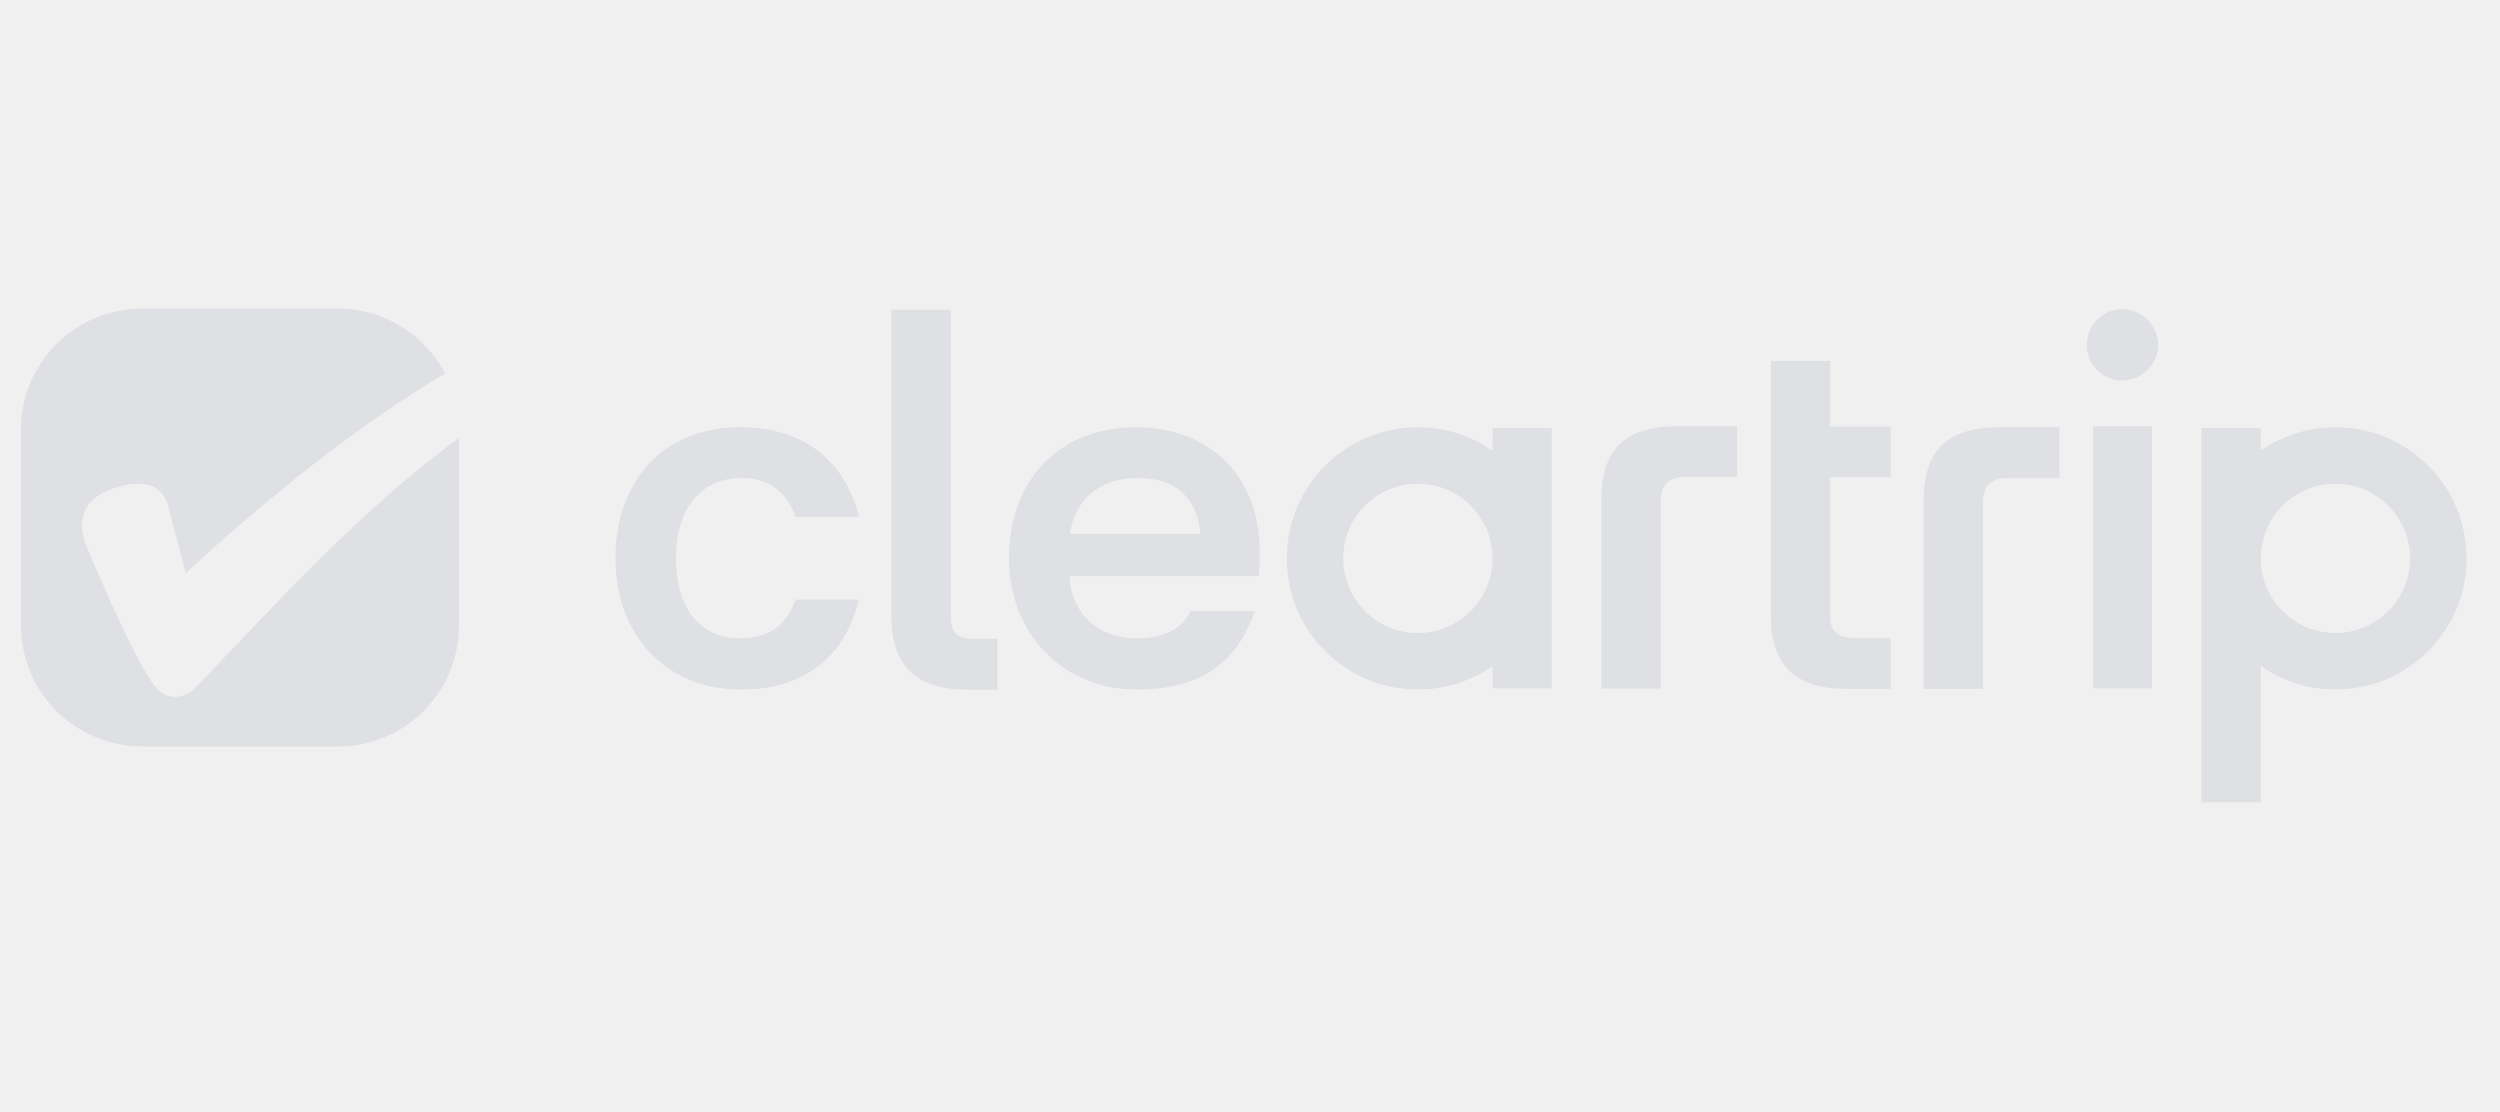
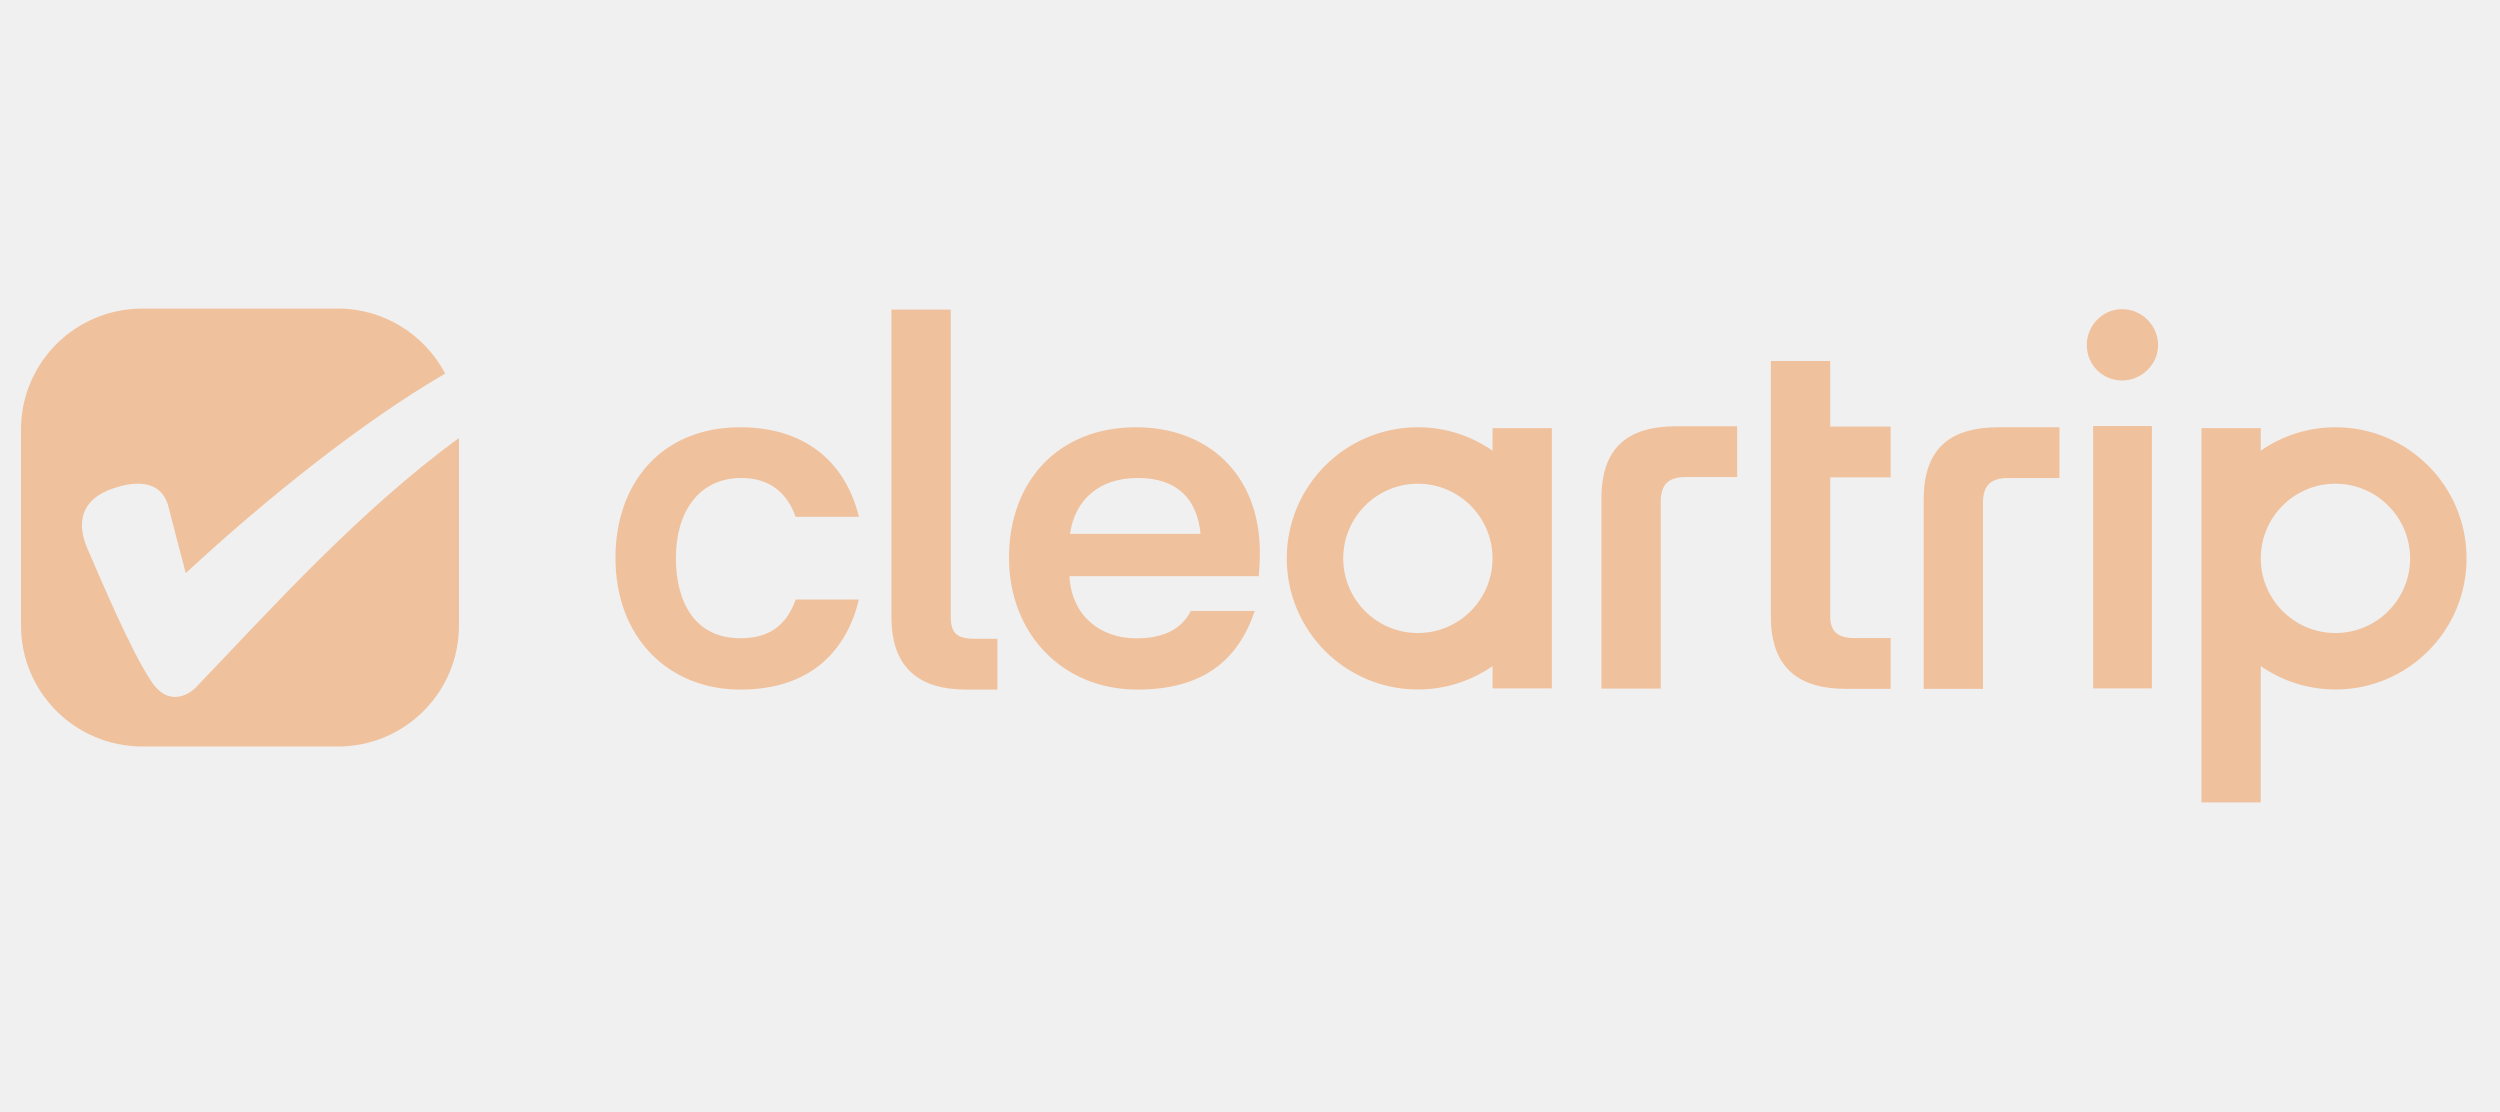
<svg xmlns="http://www.w3.org/2000/svg" width="72" height="32" viewBox="0 0 72 32" fill="none">
  <g clip-path="url(#clip0_1763_7944)">
-     <path d="M67.261 12.305C69.347 12.305 71.037 13.995 71.037 16.081C71.037 18.167 69.347 19.857 67.261 19.857C66.463 19.857 65.722 19.607 65.11 19.184V23.109H63.402V12.33H65.11V12.979C65.72 12.555 66.46 12.305 67.261 12.305ZM9.735 8.887C11.065 8.887 12.231 9.641 12.822 10.759C10.442 12.139 7.633 14.389 5.35 16.507C5.235 16.081 4.857 14.618 4.857 14.618C4.66 13.781 3.839 13.829 3.101 14.126C2.362 14.437 2.197 15.046 2.51 15.784C2.905 16.688 3.775 18.758 4.35 19.611C4.547 19.908 4.761 20.071 5.039 20.071C5.269 20.071 5.483 19.956 5.646 19.793C7.864 17.477 10.343 14.717 13.218 12.615V18.018C13.218 19.94 11.656 21.499 9.735 21.499H4.104C2.165 21.499 0.606 19.938 0.605 18.018V12.369C0.605 10.447 2.165 8.887 4.104 8.887H9.735ZM21.322 12.305C23.028 12.305 24.309 13.158 24.737 14.883H22.913C22.667 14.177 22.143 13.766 21.355 13.766C20.106 13.766 19.466 14.768 19.466 16.065C19.466 17.363 20.025 18.381 21.322 18.381C22.11 18.381 22.637 18.053 22.915 17.266H24.737C24.392 18.694 23.392 19.86 21.322 19.86C19.253 19.86 17.725 18.365 17.725 16.065C17.725 13.947 19.022 12.305 21.322 12.305ZM27.382 17.774C27.382 18.267 27.596 18.398 28.088 18.398H28.727V19.86H27.823C26.51 19.86 25.673 19.269 25.673 17.774V8.916H27.382V17.774ZM32.72 12.305C34.741 12.305 36.284 13.618 36.284 15.918V15.92C36.284 16.067 36.284 16.233 36.252 16.594H30.799C30.863 17.744 31.701 18.384 32.72 18.384C33.492 18.384 34.019 18.137 34.297 17.595H36.137C35.661 19.007 34.658 19.86 32.754 19.86C30.601 19.86 29.059 18.248 29.059 16.065C29.059 13.883 30.454 12.305 32.72 12.305ZM40.835 12.305C41.633 12.305 42.374 12.555 42.985 12.979V12.33H44.693V19.825H42.985V19.184C42.376 19.607 41.635 19.857 40.835 19.857C38.749 19.857 37.059 18.167 37.059 16.081C37.059 13.995 38.749 12.305 40.835 12.305ZM52.71 12.284H54.45V13.747H52.71V17.753C52.71 18.213 52.956 18.377 53.416 18.377H54.45V19.839H53.17C51.739 19.839 51.001 19.181 51.001 17.753V10.396H52.71V12.284ZM59.312 13.768H57.816C57.325 13.768 57.11 13.998 57.11 14.474V19.839H55.402V14.391C55.403 12.944 56.126 12.305 57.57 12.305H59.312V13.768ZM50.03 13.739H48.535C48.043 13.739 47.829 13.969 47.829 14.445V19.831H46.121V14.362C46.121 12.916 46.845 12.277 48.289 12.276H50.03V13.739ZM61.975 19.826H60.282V12.271H61.975V19.826ZM40.835 13.931C39.648 13.931 38.685 14.895 38.685 16.081C38.685 17.268 39.646 18.231 40.835 18.231C42.022 18.231 42.985 17.268 42.985 16.081C42.985 14.895 42.021 13.931 40.835 13.931ZM67.261 13.931C66.074 13.931 65.111 14.892 65.11 16.081C65.11 17.268 66.074 18.231 67.261 18.231C68.448 18.231 69.411 17.268 69.411 16.081C69.411 14.895 68.447 13.931 67.261 13.931ZM22.915 17.266H22.913L22.916 17.264L22.915 17.266ZM32.77 13.766C31.669 13.766 30.963 14.373 30.815 15.375H34.575C34.478 14.34 33.872 13.766 32.77 13.766ZM61.119 8.904C61.694 8.905 62.153 9.38 62.153 9.938C62.153 10.497 61.678 10.958 61.119 10.958C60.56 10.958 60.1 10.513 60.1 9.938C60.1 9.364 60.56 8.904 61.119 8.904Z" fill="#DFE0E4" />
+     <path d="M67.261 12.305C69.347 12.305 71.037 13.995 71.037 16.081C71.037 18.167 69.347 19.857 67.261 19.857C66.463 19.857 65.722 19.607 65.11 19.184V23.109H63.402V12.33H65.11V12.979C65.72 12.555 66.46 12.305 67.261 12.305ZM9.735 8.887C11.065 8.887 12.231 9.641 12.822 10.759C10.442 12.139 7.633 14.389 5.35 16.507C5.235 16.081 4.857 14.618 4.857 14.618C4.66 13.781 3.839 13.829 3.101 14.126C2.362 14.437 2.197 15.046 2.51 15.784C2.905 16.688 3.775 18.758 4.35 19.611C4.547 19.908 4.761 20.071 5.039 20.071C5.269 20.071 5.483 19.956 5.646 19.793C7.864 17.477 10.343 14.717 13.218 12.615V18.018C13.218 19.94 11.656 21.499 9.735 21.499H4.104C2.165 21.499 0.606 19.938 0.605 18.018V12.369C0.605 10.447 2.165 8.887 4.104 8.887H9.735ZM21.322 12.305C23.028 12.305 24.309 13.158 24.737 14.883H22.913C22.667 14.177 22.143 13.766 21.355 13.766C20.106 13.766 19.466 14.768 19.466 16.065C19.466 17.363 20.025 18.381 21.322 18.381C22.11 18.381 22.637 18.053 22.915 17.266H24.737C24.392 18.694 23.392 19.86 21.322 19.86C19.253 19.86 17.725 18.365 17.725 16.065C17.725 13.947 19.022 12.305 21.322 12.305ZM27.382 17.774C27.382 18.267 27.596 18.398 28.088 18.398H28.727V19.86H27.823C26.51 19.86 25.673 19.269 25.673 17.774V8.916H27.382V17.774ZM32.72 12.305C34.741 12.305 36.284 13.618 36.284 15.918V15.92C36.284 16.067 36.284 16.233 36.252 16.594H30.799C30.863 17.744 31.701 18.384 32.72 18.384C33.492 18.384 34.019 18.137 34.297 17.595H36.137C35.661 19.007 34.658 19.86 32.754 19.86C30.601 19.86 29.059 18.248 29.059 16.065C29.059 13.883 30.454 12.305 32.72 12.305ZM40.835 12.305C41.633 12.305 42.374 12.555 42.985 12.979V12.33H44.693V19.825H42.985V19.184C42.376 19.607 41.635 19.857 40.835 19.857C38.749 19.857 37.059 18.167 37.059 16.081C37.059 13.995 38.749 12.305 40.835 12.305ZM52.71 12.284H54.45V13.747H52.71V17.753C52.71 18.213 52.956 18.377 53.416 18.377H54.45V19.839H53.17C51.739 19.839 51.001 19.181 51.001 17.753V10.396H52.71V12.284ZM59.312 13.768H57.816C57.325 13.768 57.11 13.998 57.11 14.474V19.839H55.402V14.391C55.403 12.944 56.126 12.305 57.57 12.305H59.312V13.768ZM50.03 13.739H48.535C48.043 13.739 47.829 13.969 47.829 14.445V19.831H46.121V14.362C46.121 12.916 46.845 12.277 48.289 12.276H50.03V13.739ZM61.975 19.826H60.282V12.271H61.975V19.826ZM40.835 13.931C39.648 13.931 38.685 14.895 38.685 16.081C38.685 17.268 39.646 18.231 40.835 18.231C42.022 18.231 42.985 17.268 42.985 16.081C42.985 14.895 42.021 13.931 40.835 13.931ZM67.261 13.931C66.074 13.931 65.111 14.892 65.11 16.081C65.11 17.268 66.074 18.231 67.261 18.231C68.448 18.231 69.411 17.268 69.411 16.081C69.411 14.895 68.447 13.931 67.261 13.931ZM22.915 17.266H22.913L22.916 17.264L22.915 17.266ZM32.77 13.766C31.669 13.766 30.963 14.373 30.815 15.375H34.575C34.478 14.34 33.872 13.766 32.77 13.766ZM61.119 8.904C61.694 8.905 62.153 9.38 62.153 9.938C62.153 10.497 61.678 10.958 61.119 10.958C60.56 10.958 60.1 10.513 60.1 9.938C60.1 9.364 60.56 8.904 61.119 8.904Z" fill="#F0C19D" />
  </g>
  <defs>
    <clipPath id="clip0_1763_7944">
      <rect width="71.467" height="32" fill="white" />
    </clipPath>
  </defs>
</svg>
